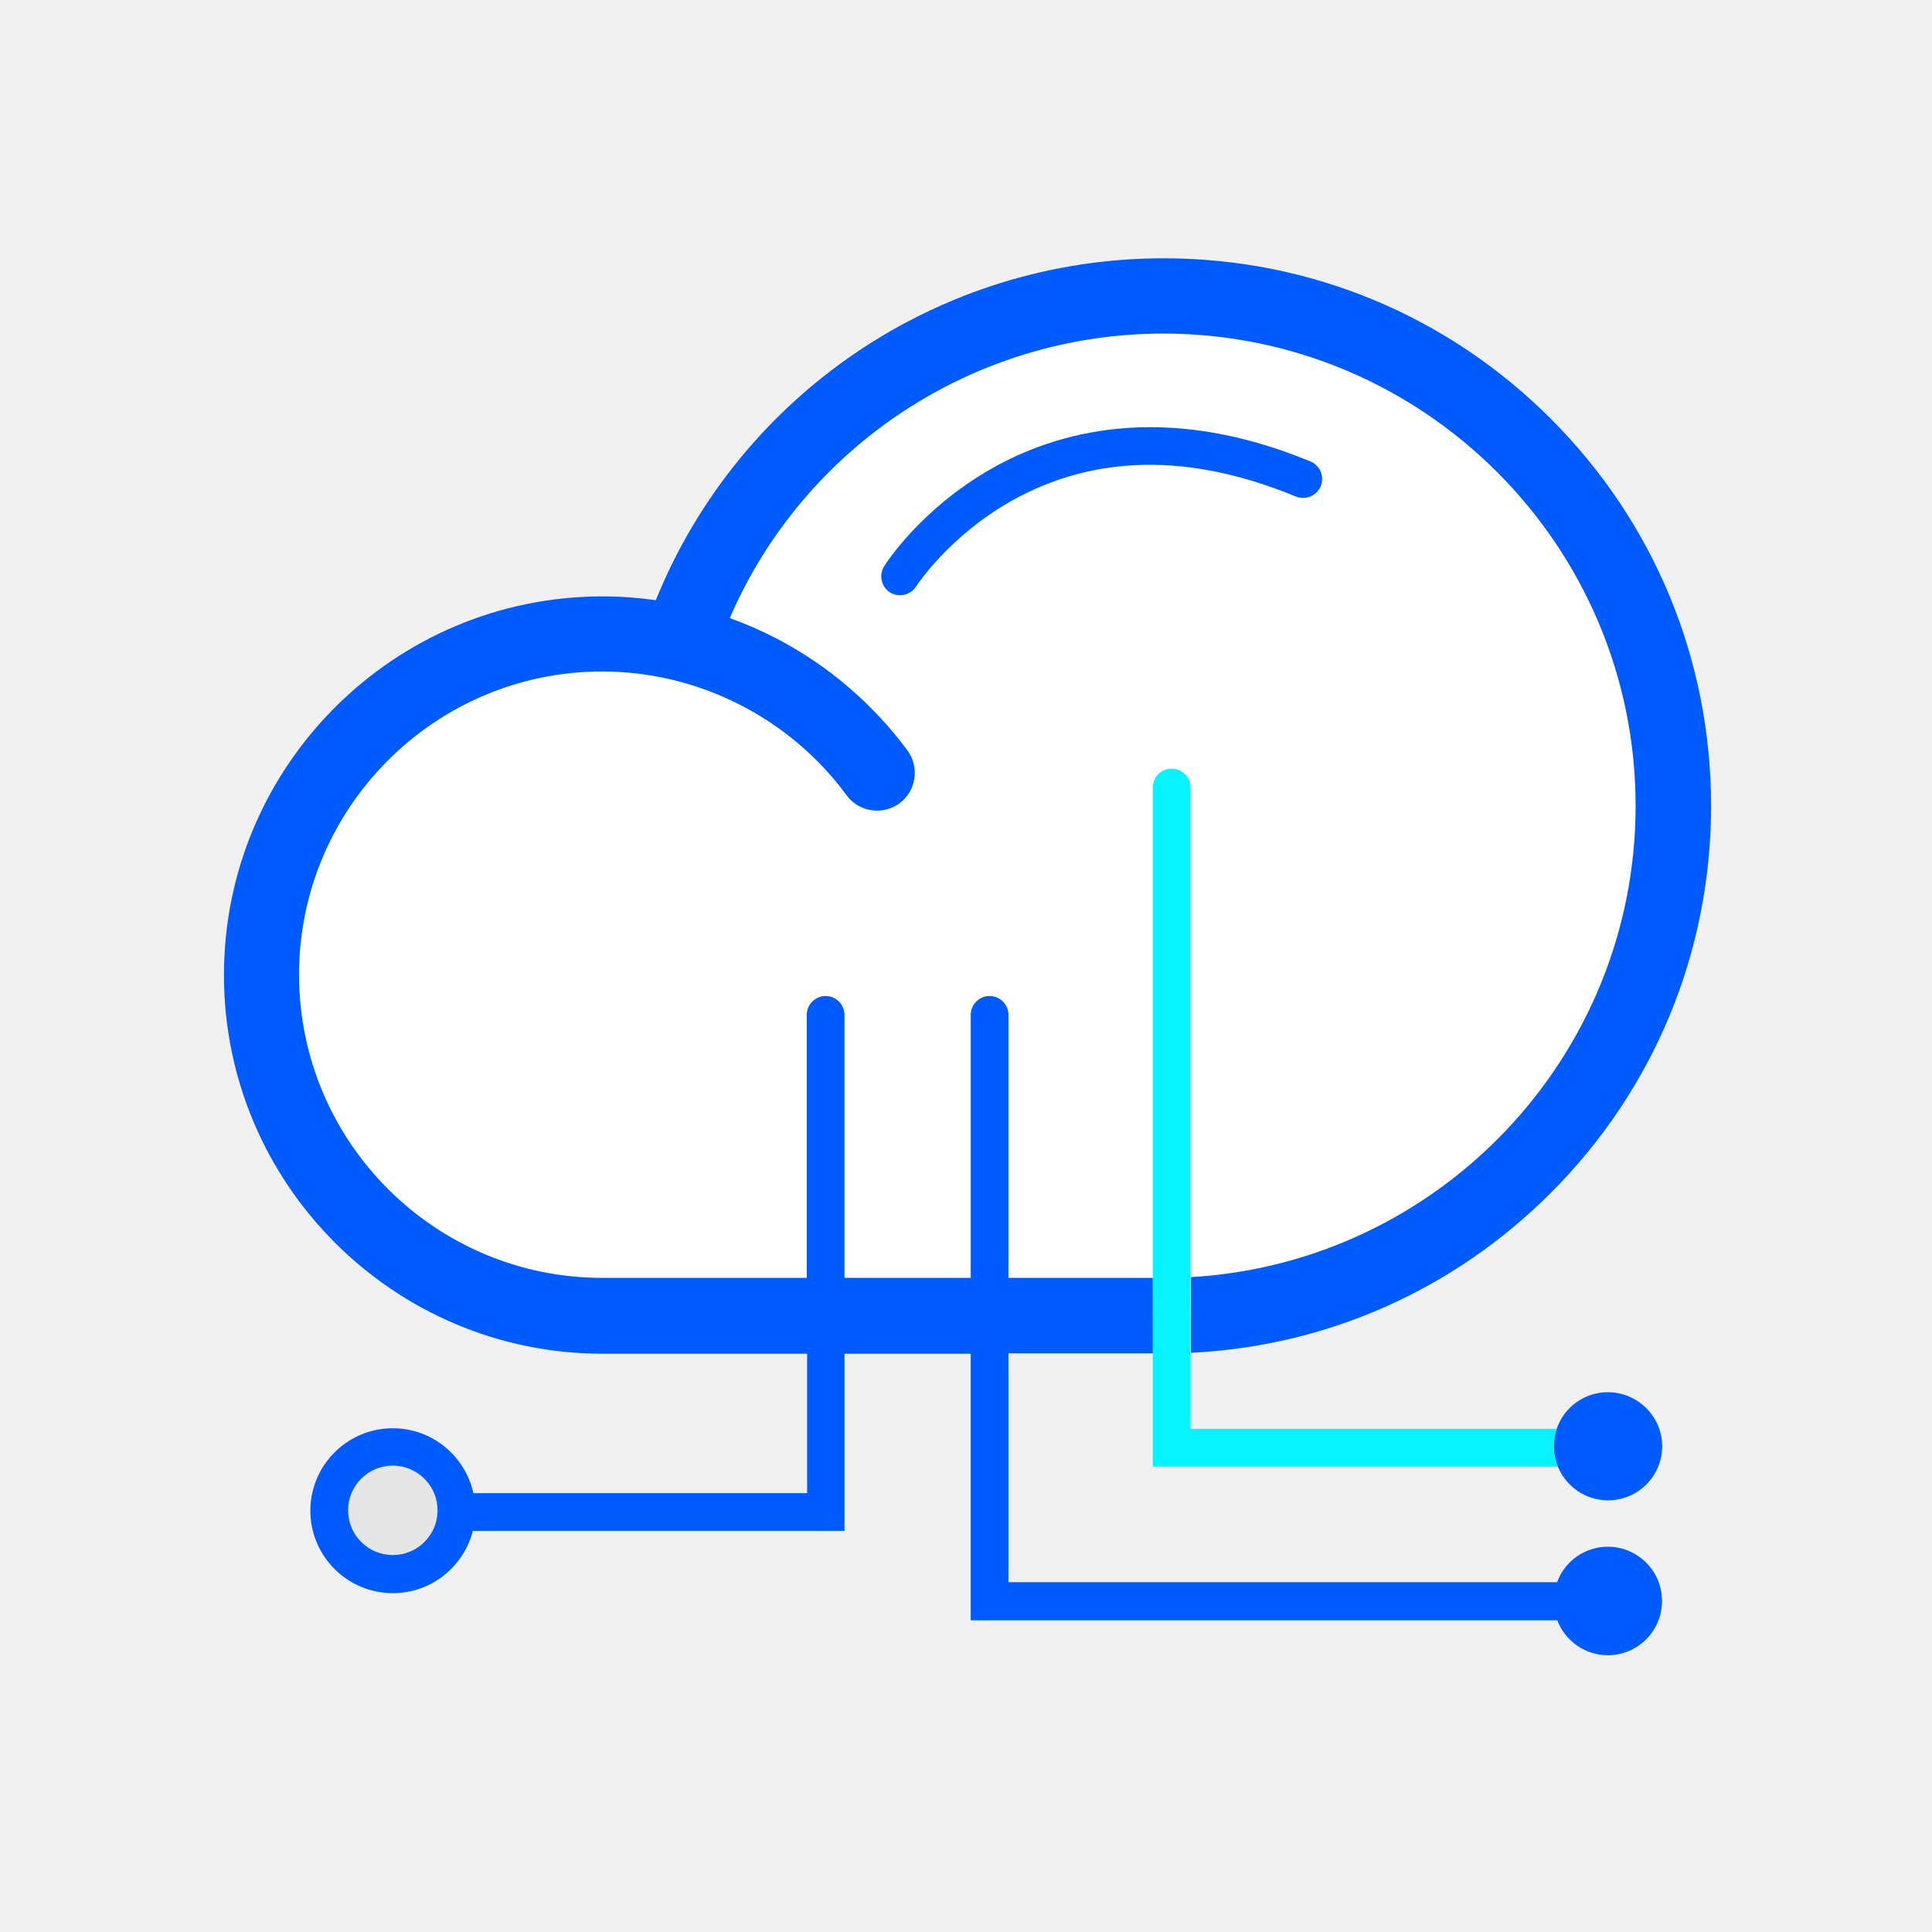
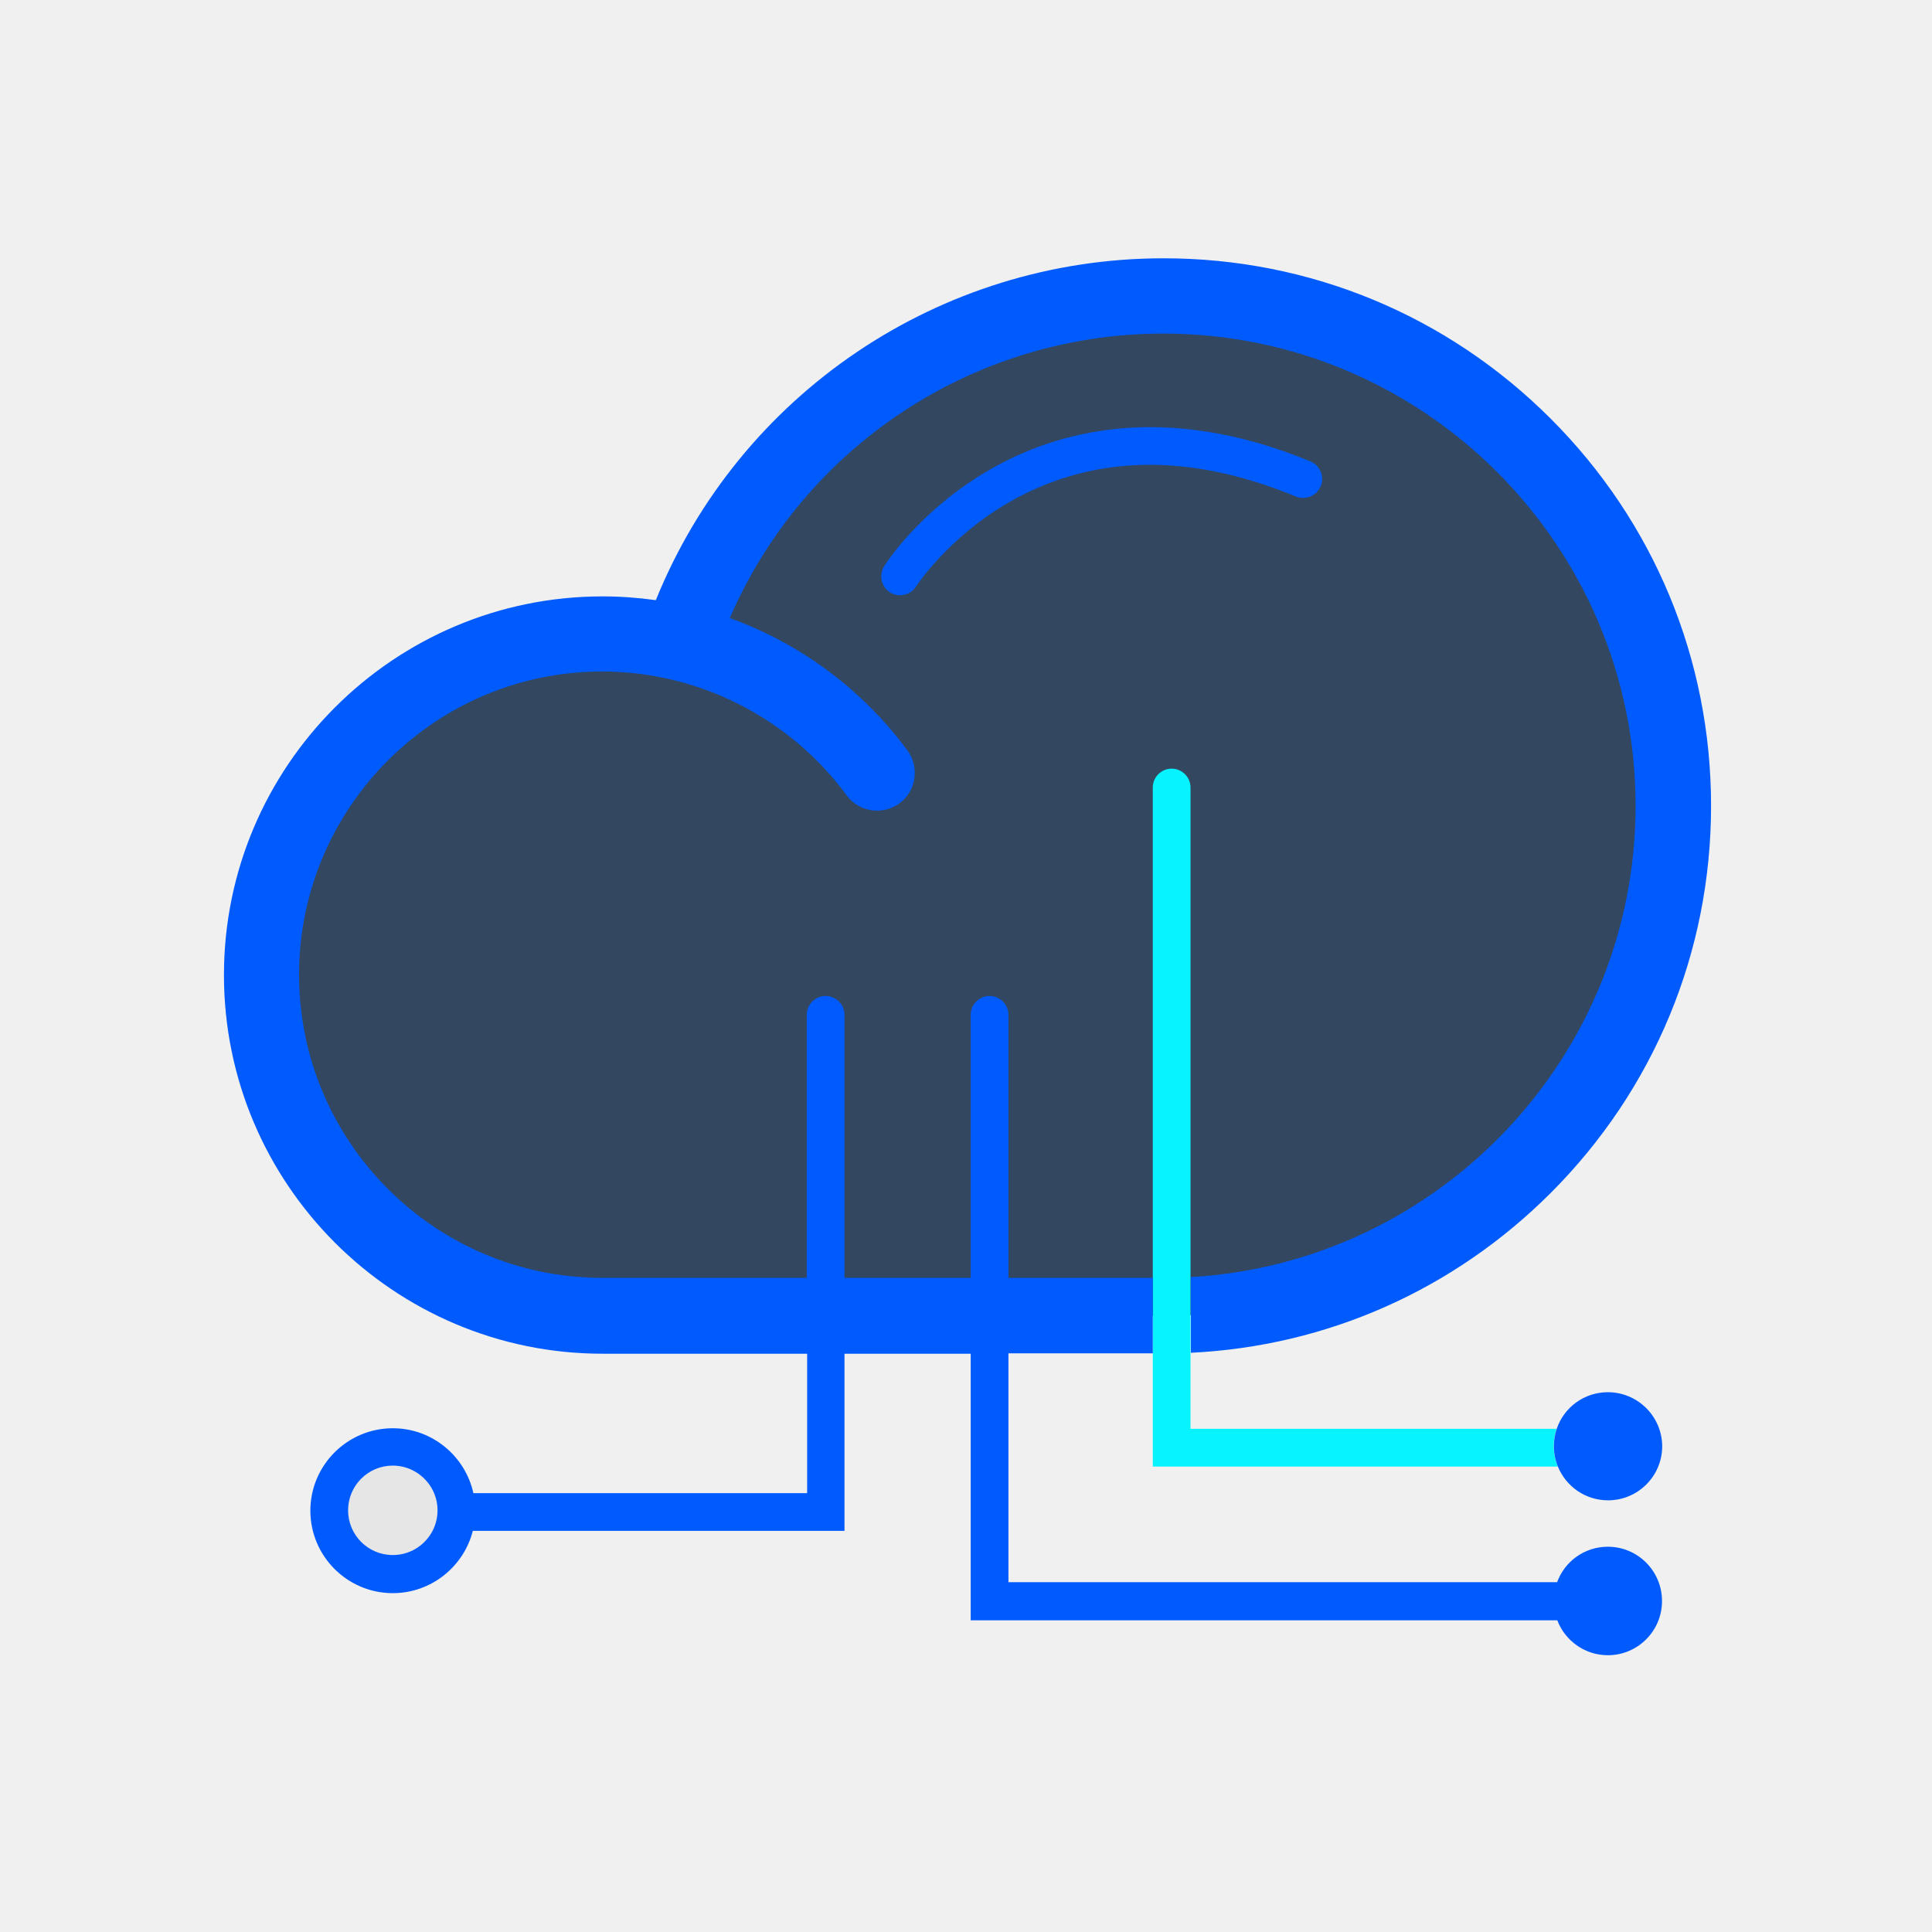
<svg xmlns="http://www.w3.org/2000/svg" width="800px" height="800px" viewBox="0 0 1024 1024" class="icon" version="1.1">
-   <path d="M464.8 409.7C431.9 365 378.9 336 319.2 336c-99.8 0-180.7 80.9-180.7 180.7s80.9 180.7 180.7 180.7h297.3c149.3 0 270.3-121 270.3-270.3s-121-270.3-270.3-270.3c-118.7 0-219.6 76.5-255.9 183" fill="#FFFFFF" />
+   <path d="M464.8 409.7C431.9 365 378.9 336 319.2 336c-99.8 0-180.7 80.9-180.7 180.7s80.9 180.7 180.7 180.7h297.3c149.3 0 270.3-121 270.3-270.3s-121-270.3-270.3-270.3c-118.7 0-219.6 76.5-255.9 183" fill="rgb(51, 72, 96)" />
  <path d="M823.5 766.5c0-3.2 0.5-6.3 1.5-9.2H631V417.4c0-5.5-4.5-10-10-10s-10 4.5-10 10v359.9h214.6c-1.3-3.3-2.1-7-2.1-10.8z" fill="#06F3FF" />
  <path d="M230.2 791.7c-3.5-8.7-12-14.9-22-14.9-13.1 0-23.7 10.6-23.7 23.7s10.6 23.7 23.7 23.7c9.5 0 17.7-5.6 21.5-13.7 1.4-3 2.2-6.4 2.2-10 0-3.1-0.6-6.1-1.7-8.8z" fill="#E6E6E6" />
  <path d="M852.2 737.9c-12.6 0-23.3 8.1-27.1 19.4-1 2.9-1.5 6-1.5 9.2 0 3.8 0.7 7.4 2.1 10.8 4.3 10.5 14.5 17.9 26.6 17.9 15.8 0 28.7-12.8 28.7-28.7-0.1-15.8-13-28.6-28.8-28.6zM700 257.7c2.1-5.1-0.3-11-5.4-13.1-78-32.3-135.3-15.6-169.6 4.1-37.2 21.3-55.7 50.2-56.4 51.5-2.9 4.7-1.5 10.8 3.1 13.8 1.7 1 3.5 1.5 5.3 1.5 3.3 0 6.6-1.6 8.5-4.6 0.2-0.3 17.1-26.4 50.2-45.2 44.1-24.9 94.9-25.8 151.2-2.5 5.1 2 11-0.4 13.1-5.5z" fill="#005BFF" />
  <path d="M852.2 819.8c-12.4 0-22.9 7.8-26.9 18.8H534.5V717.3H611v-40h-76.5V537.9c0-5.5-4.5-10-10-10s-10 4.5-10 10v139.4h-66.9V537.9c0-5.5-4.5-10-10-10s-10 4.5-10 10v139.4H319.2c-88.6 0-160.7-72.1-160.7-160.7s72.1-160.7 160.7-160.7c50.9 0 99.3 24.5 129.5 65.6 6.5 8.9 19.1 10.8 28 4.3 8.9-6.5 10.8-19.1 4.3-28-18.3-24.8-42.4-45.4-69.7-59.5-7.9-4.1-16.1-7.7-24.5-10.7 39.3-91 129.3-150.8 229.8-150.8 138 0 250.3 112.3 250.3 250.3 0 133.1-104.4 242.2-235.7 249.8V717c72.1-3.5 139.3-33.3 190.7-84.7 54.8-54.8 85-127.7 85-205.2s-30.2-150.4-85-205.2c-54.8-54.8-127.7-85-205.2-85-118.8 0-224.9 72.1-269.1 181.2-9.3-1.3-18.8-2-28.2-2-110.7 0-200.7 90-200.7 200.7s90 200.7 200.7 200.7h108.4v73.9H250.9c-4.3-19.6-21.8-34.4-42.7-34.4-24.1 0-43.7 19.6-43.7 43.7s19.6 43.7 43.7 43.7c20.4 0 37.6-14.1 42.4-33h197v-93.9h66.9v141.3h310.9c4.1 10.8 14.6 18.5 26.8 18.5 15.8 0 28.7-12.8 28.7-28.7 0-16-12.9-28.8-28.7-28.8z m-622.5-9.3c-3.8 8.1-12 13.7-21.5 13.7-13.1 0-23.7-10.6-23.7-23.7s10.6-23.7 23.7-23.7c9.9 0 18.5 6.2 22 14.9 1.1 2.7 1.7 5.7 1.7 8.8 0 3.6-0.8 7-2.2 10z" fill="#005BFF" />
</svg>
